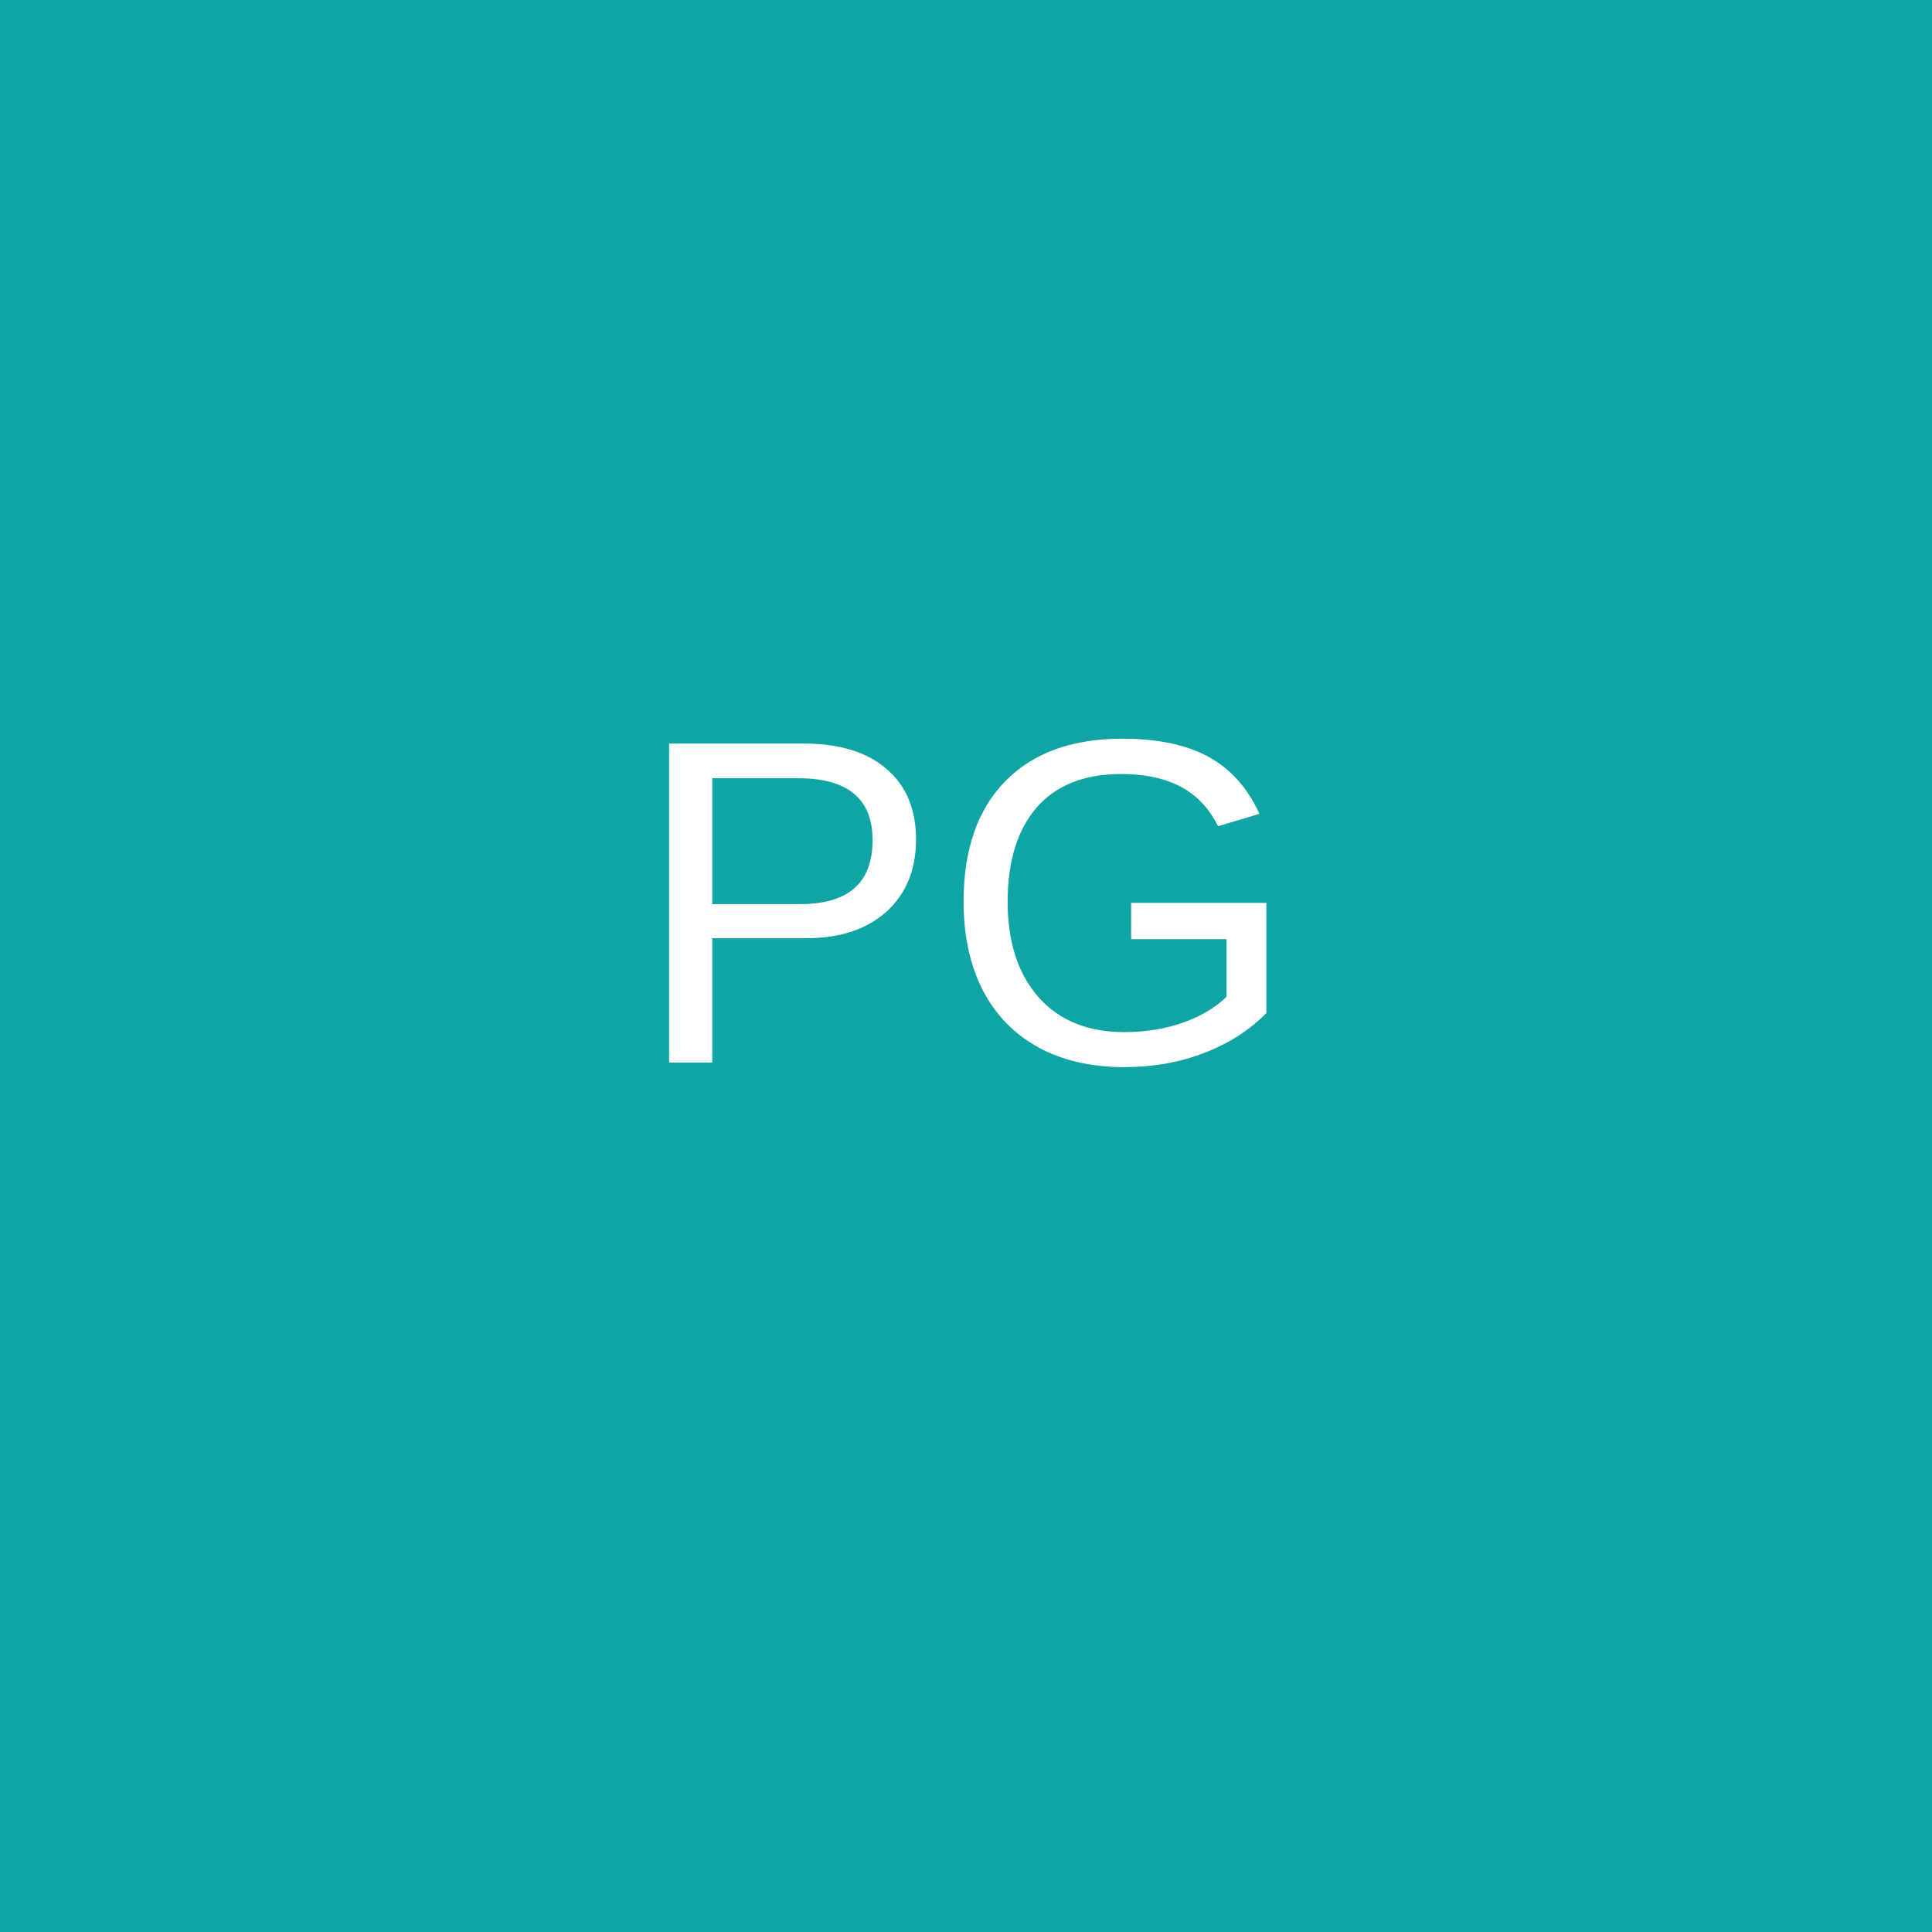
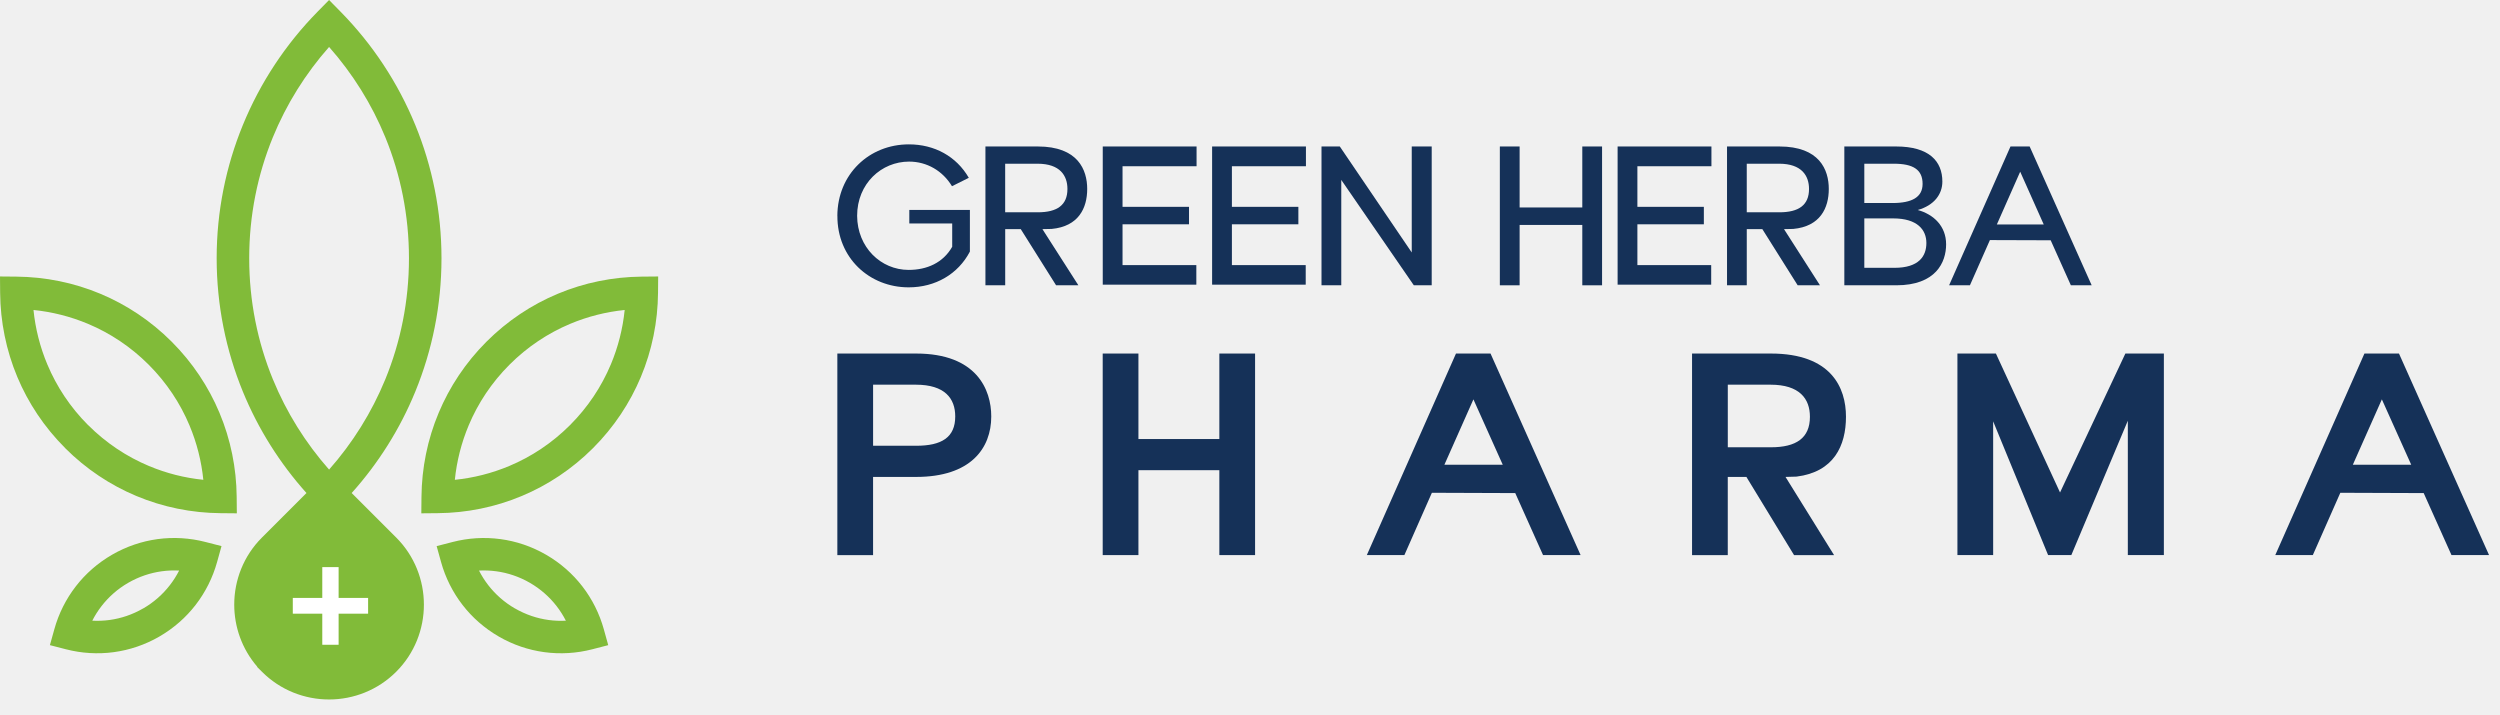
- <svg xmlns="http://www.w3.org/2000/svg" viewBox="0 0 100 100">
-   <rect width="100" height="100" fill="#0ea5a4" />
-   <text x="50" y="55" font-size="24" text-anchor="middle" fill="#fff" font-family="Arial">PG</text>
+ <svg xmlns="http://www.w3.org/2000/svg" width="161" height="46" viewBox="0 0 161 46" fill="none">
+   <path d="M37.499 37.756C36.881 36.957 36.097 36.261 35.165 35.723C34.235 35.186 33.241 34.856 32.24 34.72C31.202 34.579 30.151 34.645 29.149 34.904L28.12 35.17L28.404 36.194C28.68 37.189 29.148 38.133 29.791 38.963C30.409 39.761 31.192 40.456 32.123 40.994V40.995C33.051 41.532 34.045 41.861 35.05 41.998C36.088 42.139 37.14 42.073 38.141 41.814L39.17 41.548L38.886 40.525C38.609 39.529 38.141 38.585 37.499 37.756H37.499ZM35.329 39.927C34.591 39.827 33.858 39.583 33.169 39.186H33.165C32.48 38.791 31.902 38.276 31.444 37.685C31.215 37.389 31.016 37.074 30.848 36.745C31.217 36.726 31.59 36.741 31.961 36.791C32.703 36.892 33.437 37.136 34.124 37.533C34.809 37.928 35.387 38.442 35.845 39.033C36.074 39.329 36.273 39.644 36.441 39.973C36.072 39.993 35.699 39.978 35.328 39.927H35.329Z" fill="#81BB39" />
+   <path d="M4.197 28.86C5.551 30.214 7.111 31.241 8.775 31.939C10.497 32.662 12.34 33.032 14.19 33.048L15.252 33.058L15.242 31.997C15.226 30.147 14.856 28.305 14.133 26.582C13.435 24.917 12.408 23.358 11.054 22.003C9.7 20.649 8.14 19.622 6.476 18.924C4.753 18.201 2.911 17.832 1.061 17.815L0 17.805L0.009 18.866C0.026 20.716 0.395 22.559 1.117 24.281C1.814 25.942 2.84 27.5 4.197 28.856V28.86ZM3.049 23.471C2.575 22.341 2.278 21.157 2.157 19.963C3.351 20.084 4.535 20.381 5.666 20.855C7.085 21.45 8.416 22.327 9.573 23.484C10.73 24.642 11.607 25.972 12.202 27.392C12.676 28.522 12.974 29.705 13.094 30.899C11.9 30.779 10.716 30.482 9.586 30.007C8.166 29.412 6.836 28.535 5.678 27.378L5.676 27.38C4.522 26.226 3.646 24.894 3.049 23.471Z" fill="#81BB39" />
+   <path d="M22.649 31.75C24.362 29.839 25.756 27.634 26.745 25.22C27.833 22.565 28.432 19.666 28.432 16.633C28.432 13.6 27.835 10.716 26.751 8.066C25.626 5.315 23.98 2.838 21.937 0.758L21.192 0L20.448 0.758C18.405 2.838 16.759 5.315 15.634 8.066C14.55 10.716 13.953 13.61 13.953 16.633C13.953 19.656 14.553 22.565 15.64 25.22C16.63 27.634 18.023 29.839 19.736 31.75L16.87 34.617C15.68 35.806 15.085 37.373 15.085 38.938C15.085 40.363 15.578 41.789 16.562 42.93V42.954L16.87 43.261C18.059 44.451 19.626 45.046 21.192 45.046C22.758 45.046 24.324 44.451 25.515 43.261C26.704 42.072 27.299 40.505 27.299 38.939C27.299 37.374 26.704 35.807 25.515 34.617L22.648 31.751L22.649 31.75ZM21.19 33.259L21.192 33.256L21.195 33.259C21.195 33.259 21.192 33.259 21.19 33.259ZM17.573 24.427C16.591 22.03 16.049 19.398 16.049 16.634C16.049 13.869 16.589 11.245 17.567 8.852C18.445 6.706 19.678 4.739 21.193 3.024C22.709 4.739 23.942 6.706 24.82 8.852C25.798 11.245 26.337 13.872 26.337 16.634C26.337 19.396 25.796 22.03 24.814 24.427C23.935 26.57 22.704 28.532 21.193 30.242C19.683 28.532 18.452 26.57 17.574 24.427H17.573Z" fill="#81BB39" />
+   <path d="M41.325 17.815C39.475 17.832 37.632 18.201 35.91 18.924C34.245 19.622 32.685 20.649 31.331 22.003C29.977 23.357 28.95 24.917 28.252 26.582C27.529 28.304 27.16 30.146 27.143 31.997L27.133 33.058L28.195 33.048C30.046 33.032 31.888 32.662 33.61 31.939C35.275 31.241 36.835 30.214 38.189 28.86C39.543 27.506 40.57 25.946 41.268 24.282C41.991 22.559 42.36 20.717 42.377 18.866L42.386 17.805L41.325 17.815ZM39.336 23.472C38.741 24.891 37.864 26.222 36.707 27.379C35.55 28.536 34.219 29.413 32.8 30.008C31.67 30.482 30.486 30.78 29.292 30.9C29.412 29.706 29.71 28.523 30.184 27.392C30.779 25.972 31.656 24.642 32.813 23.484C33.97 22.327 35.301 21.451 36.72 20.855C37.85 20.381 39.035 20.084 40.229 19.963C40.108 21.157 39.811 22.341 39.337 23.472H39.336Z" fill="#81BB39" />
+   <path d="M10.145 34.719C9.144 34.856 8.15 35.186 7.22 35.722C6.288 36.261 5.505 36.956 4.886 37.755C4.243 38.585 3.775 39.528 3.499 40.524L3.214 41.547L4.244 41.813C5.246 42.072 6.296 42.139 7.334 41.998C8.339 41.861 9.334 41.531 10.263 40.994V40.993C11.194 40.455 11.976 39.76 12.594 38.962C13.236 38.132 13.704 37.188 13.981 36.193L14.265 35.169L13.235 34.904C12.234 34.645 11.183 34.578 10.144 34.719H10.145ZM10.94 37.684C10.482 38.276 9.905 38.79 9.22 39.185H9.215C8.527 39.583 7.794 39.826 7.056 39.927C6.684 39.977 6.312 39.992 5.943 39.972C6.11 39.643 6.31 39.328 6.539 39.032C6.997 38.441 7.574 37.926 8.259 37.532C8.946 37.135 9.681 36.892 10.423 36.79C10.794 36.74 11.167 36.725 11.536 36.745C11.368 37.074 11.169 37.389 10.94 37.684H10.94Z" fill="#81BB39" />
+   <path d="M21.807 36.522V38.506H23.706V39.521H21.807V41.523H20.755V39.521H18.856V38.506H20.755V36.522H21.807Z" fill="white" />
+   <path d="M53.925 13.902C53.938 11.207 55.983 9.297 58.53 9.297C60.183 9.297 61.592 10.069 62.391 11.451L61.308 11.992C60.712 11.004 59.695 10.407 58.545 10.407C56.771 10.407 55.199 11.816 55.199 13.901C55.213 15.932 56.729 17.382 58.518 17.382C59.697 17.382 60.739 16.921 61.322 15.892V14.389H58.56V13.521H62.461V16.203C61.702 17.652 60.239 18.505 58.519 18.505C55.987 18.505 53.914 16.608 53.928 13.9L53.925 13.902Z" fill="#153158" />
+   <path d="M63.46 9.433H66.833C69.421 9.433 70.016 10.936 70.016 12.169C70.016 13.401 69.461 14.58 67.728 14.743L67.132 14.756L69.448 18.373H68.012L65.737 14.756H64.735V18.373H63.462V9.433H63.46ZM66.833 13.672C68.079 13.672 68.743 13.211 68.743 12.169C68.743 11.316 68.269 10.543 66.82 10.543H64.733V13.672H66.833Z" fill="#153158" />
+   <path d="M71.018 9.433H77.059V10.706H72.291V13.32H76.572V14.445H72.291V17.073H77.044V18.332H71.017V9.433H71.018Z" fill="#153158" />
+   <path d="M78.061 9.433H84.102V10.706H79.334V13.32H83.615V14.445H79.334V17.073H84.088V18.332H78.06V9.433H78.061Z" fill="#153158" />
+   <path d="M85.105 9.433H86.283L90.916 16.259V9.433H92.202V18.373H91.05L86.378 11.587V18.373H85.105V9.433Z" fill="#153158" />
+   <path d="M96.59 9.433H97.863V13.361H101.9V9.433H103.173V18.373H101.9V14.486H97.863V18.373H96.59V9.433Z" fill="#153158" />
+   <path d="M104.175 9.433H110.216V10.706H105.448V13.32H109.728V14.445H105.448V17.073H110.201V18.332H104.174V9.433H104.175Z" fill="#153158" />
+   <path d="M111.218 9.433H114.591C117.179 9.433 117.774 10.936 117.774 12.169C117.774 13.401 117.219 14.58 115.485 14.743L114.89 14.756L117.206 18.373H115.77L113.495 14.756H112.492V18.373H111.22V9.433H111.218ZM114.591 13.672C115.837 13.672 116.501 13.211 116.501 12.169C116.501 11.316 116.027 10.543 114.578 10.543H112.491V13.672H114.591Z" fill="#153158" />
+   <path d="M118.776 9.433H122.109C124.235 9.433 125.088 10.381 125.088 11.695C125.088 12.507 124.56 13.225 123.503 13.524C124.532 13.808 125.33 14.566 125.33 15.732C125.33 16.897 124.666 18.373 122.121 18.373H118.775V9.433H118.776ZM121.878 13.075C123.138 13.075 123.815 12.695 123.815 11.843C123.815 10.921 123.206 10.543 121.959 10.543H120.062V13.075H121.877H121.878ZM122.001 17.248C123.586 17.248 124.059 16.49 124.059 15.649C124.059 14.809 123.491 14.065 121.919 14.065H120.062V17.248H121.999H122.001Z" fill="#153158" />
+   <path d="M129.476 9.433H130.709L134.704 18.373H133.364L132.064 15.474L128.15 15.461L126.863 18.373H125.522L129.476 9.433ZM131.617 14.457L130.1 11.058L128.597 14.457H131.617Z" fill="#153158" />
+   <path d="M53.925 22.768H58.999C62.893 22.768 63.837 25.089 63.837 26.82C63.837 28.865 62.52 30.714 58.999 30.714H56.226V35.749H53.925V22.77V22.768ZM58.999 28.707C60.632 28.707 61.517 28.177 61.517 26.819C61.517 25.659 60.849 24.774 58.98 24.774H56.227V28.707H59H58.999Z" fill="#153158" />
+   <path d="M71.014 22.768H73.315V28.274H78.526V22.768H80.827V35.748H78.526V30.28H73.315V35.748H71.014V22.768Z" fill="#153158" />
+   <path d="M93.767 22.768H95.99L101.791 35.748H99.372L97.582 31.755L92.213 31.735L90.443 35.746H88.024L93.766 22.767L93.767 22.768ZM96.776 29.927L94.888 25.719L93.02 29.927H96.776Z" fill="#153158" />
+   <path d="M108.969 22.768H114.043C117.937 22.768 118.881 24.97 118.881 26.839C118.881 28.707 118.095 30.397 115.696 30.694L114.987 30.714L118.114 35.749H115.537L112.468 30.714H111.268V35.749H108.968V22.769L108.969 22.768ZM114.042 28.805C115.674 28.805 116.559 28.215 116.559 26.839C116.559 25.679 115.891 24.774 114.023 24.774H111.27V28.805H114.043H114.042Z" fill="#153158" />
+   <path d="M126.058 22.768H128.536L132.666 31.716L136.874 22.768H139.353V35.748H137.032V27.095L133.394 35.748H131.898L128.359 27.134V35.748H126.058V22.768Z" fill="#153158" />
+   <path d="M152.272 22.768H154.494L160.295 35.748H157.876L156.086 31.755L150.717 31.735L148.947 35.746H146.528L152.27 22.767L152.272 22.768ZM155.281 29.927L153.392 25.719L151.524 29.927H155.281Z" fill="#153158" />
</svg>
